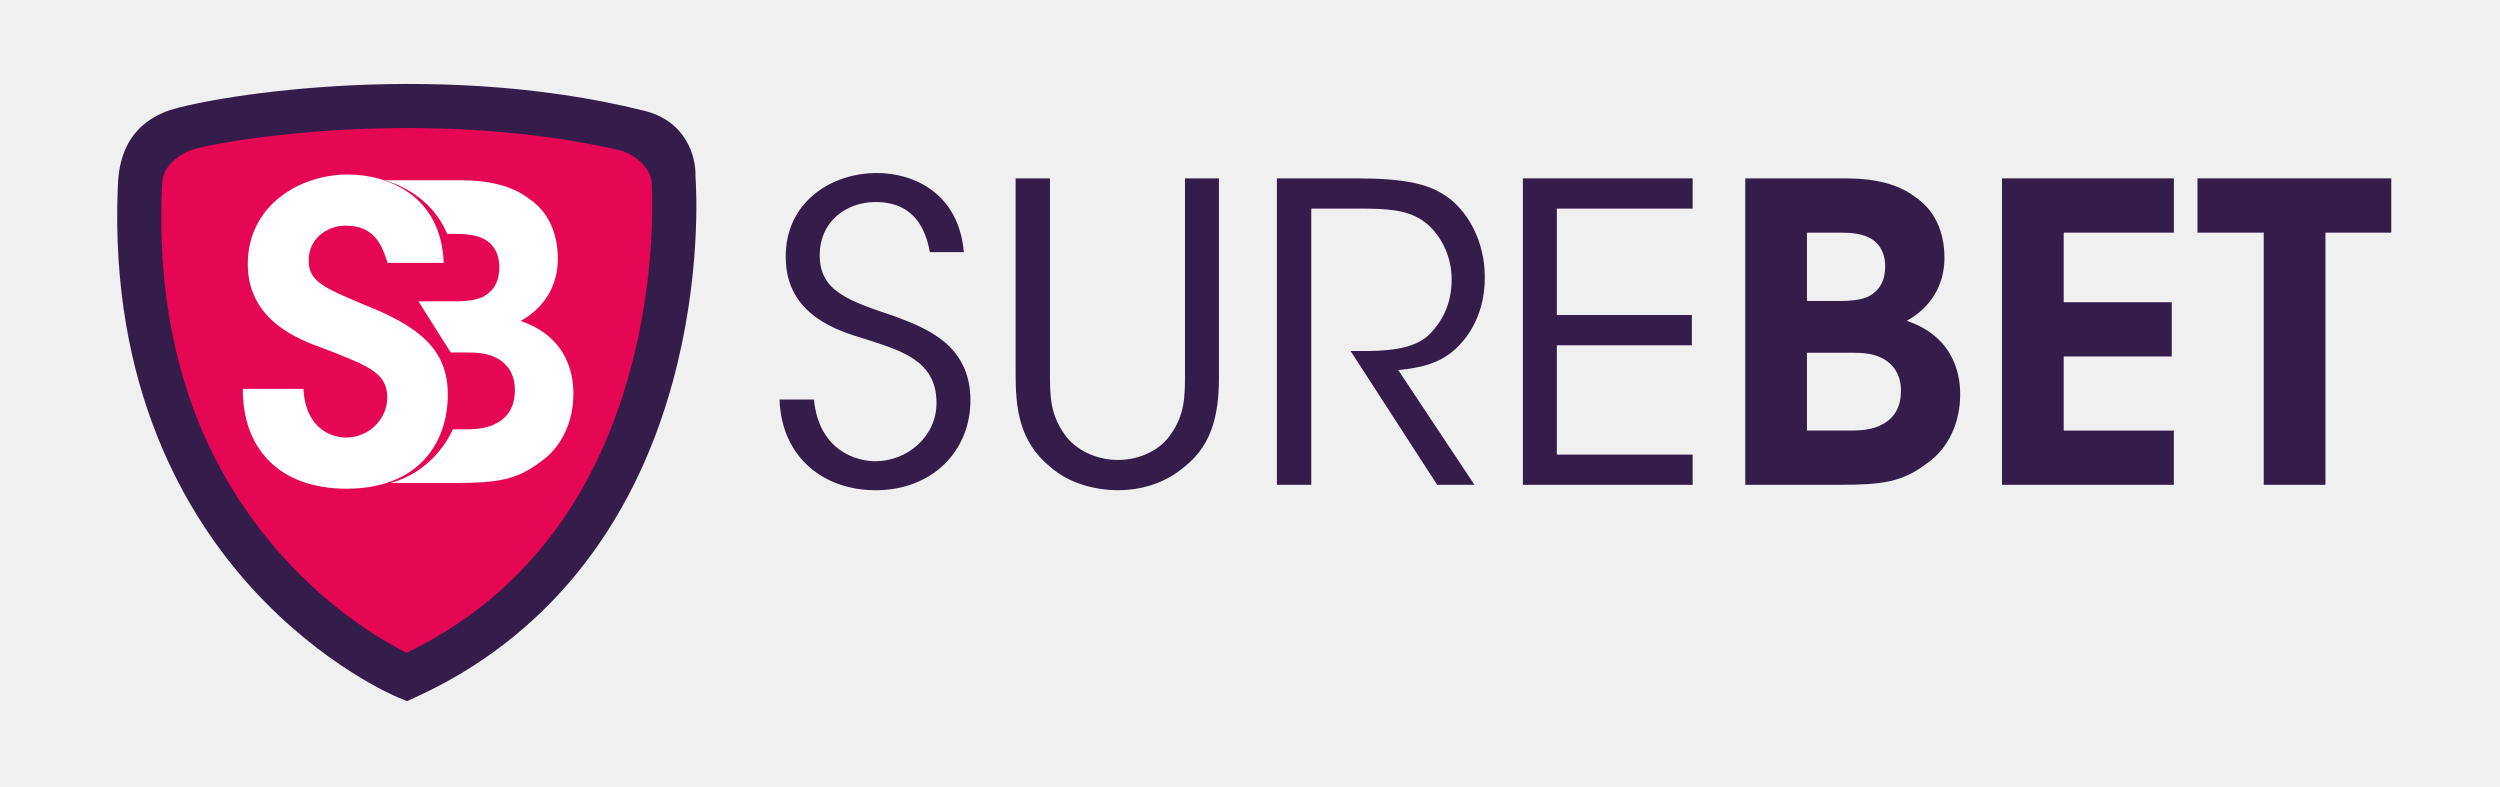
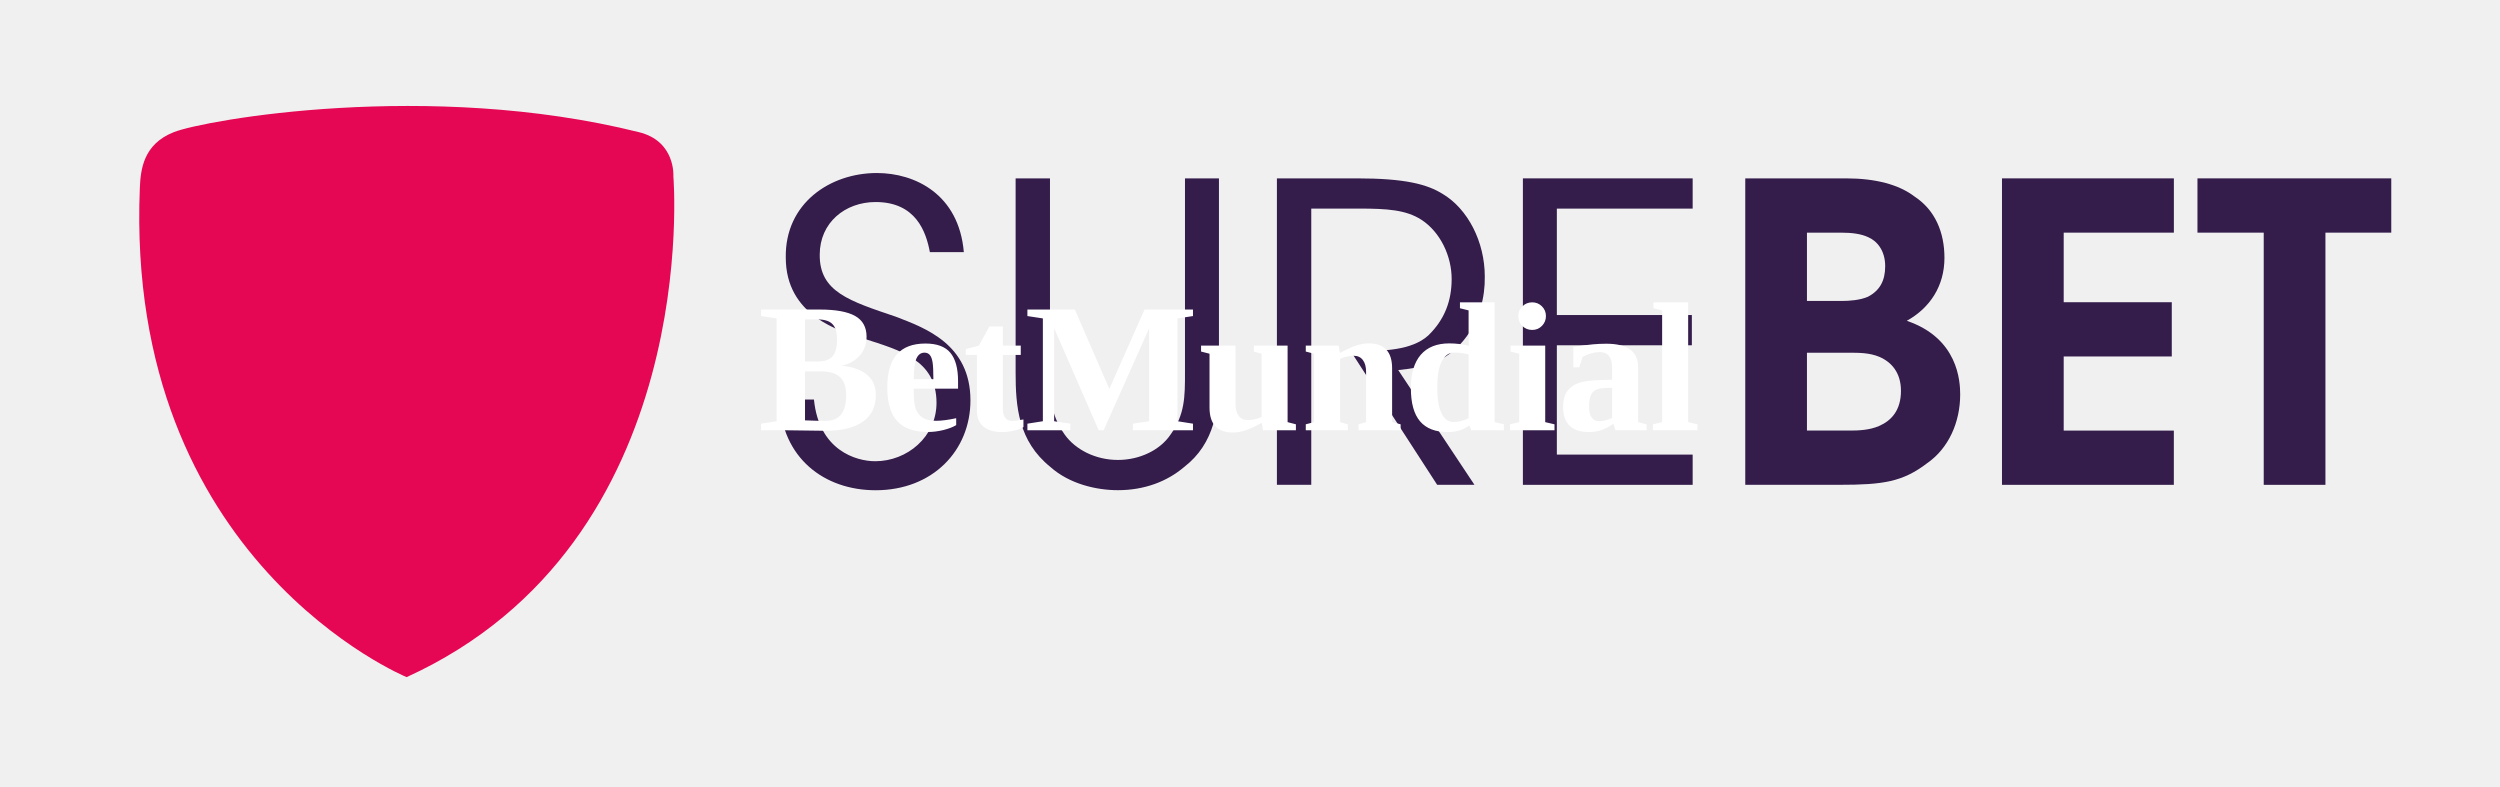
<svg xmlns="http://www.w3.org/2000/svg" version="1.1" id="Layer_1" x="0px" y="0px" viewBox="0 0 813.47 255.79" style="enable-background:new 0 0 813.47 255.79;" xml:space="preserve">
  <style type="text/css">
	.st0{fill:#341C4B;}
	.st1{fill:#E50654;}
	.st2{fill:#FFFFFF;}
</style>
  <g>
    <g>
      <path class="st0" d="M264.85,130c1.62,16.57,13.74,20.08,19.94,20.08c10.38,0,19.94-7.95,19.94-19    c0-14.01-11.99-17.11-23.58-20.88c-8.08-2.43-25.47-7.55-25.47-26.41c-0.27-17.65,14.42-27.49,29.64-27.49    c12.4,0,26.68,6.87,28.3,25.74h-11.05c-1.21-6.47-4.45-16.3-17.65-16.3c-9.97,0-18.19,6.74-18.19,17.11    c-0.13,12.13,9.7,15.09,24.79,20.21c9.43,3.64,24.25,8.89,24.25,27.22c0,16.3-12.26,29.24-30.86,29.24    c-16.71,0-30.59-10.51-31.26-29.51H264.85z" />
      <path class="st0" d="M341.65,58.04v63.19c0,7.55,0,13.34,4.72,20.08c3.5,4.99,10.11,8.35,17.38,8.35c7.14,0,13.74-3.23,17.11-8.22    c4.72-6.6,4.72-12.4,4.72-20.21V58.04h11.05v63.19c0.13,11.59-1.35,23.04-11.32,30.72c-5.52,4.72-12.94,7.55-21.56,7.55    c-7.01,0-15.76-2.02-21.96-7.55c-10.51-8.49-11.32-19.81-11.32-30.72V58.04H341.65z" />
      <path class="st0" d="M415.49,58.04h26c15.63,0,22.91,1.89,28.03,5.12c8.08,4.85,13.61,15.5,13.61,26.81    c0.13,6.74-1.75,13.88-5.93,19.54c-5.93,8.08-13.07,9.97-22.23,10.91l24.79,37.32h-12.13l-28.16-43.52h3.23    c7.01,0,16.71-0.13,22.1-5.12c5.25-5.12,7.55-11.18,7.55-18.32c0-7.41-3.64-15.23-9.84-19.27c-4.99-3.23-11.18-3.64-20.21-3.64    h-15.63v89.87h-11.18V58.04z" />
      <path class="st0" d="M495.53,58.04h55.24v9.84h-44.19v34.63h43.93v9.84h-43.93v35.57h44.19v9.84h-55.24V58.04z" />
      <path class="st0" d="M567.89,58.04h32.74c9.7,0,17.25,2.02,22.37,5.93c6.74,4.45,9.7,11.72,9.7,19.94    c0,9.16-4.72,16.3-12.26,20.48c16.71,5.66,17.38,19.67,17.38,23.98c0,9.03-3.77,17.52-10.78,22.37    c-7.95,6.06-14.28,7.01-28.43,7.01h-30.72V58.04z M587.96,97.93h11.18c2.83,0,6.06-0.27,8.62-1.35c3.91-2.02,5.66-5.25,5.66-9.97    c0-5.12-2.69-8.22-5.52-9.43c-2.29-1.08-5.25-1.48-8.89-1.48h-11.05V97.93z M587.96,140.1h14.15c2.56,0,6.2-0.13,9.3-1.48    c4.04-1.75,7.14-5.12,7.14-11.45c0-5.79-2.96-9.3-7.01-11.05c-3.23-1.35-6.6-1.35-10.11-1.35h-13.47V140.1z" />
      <path class="st0" d="M651.43,58.04h55.92V75.7H671.5v22.64h35.17v17.65H671.5v24.12h35.84v17.65h-55.92V58.04z" />
      <path class="st0" d="M736.59,75.7h-21.56V58.04h63.06V75.7h-21.42v82.06h-20.08V75.7z" />
    </g>
    <path class="st1" d="M45.5,61.21c0.25-6.03,1.11-14.29,11.07-18.22s83.03-17.01,151.27,0c12.08,2.92,11.27,14.39,11.27,14.39   s9.98,118.87-86.8,162.95C132.31,220.33,40.57,182.66,45.5,61.21z" />
    <path d="M202.42,45.94" />
    <path d="M200.07,42.42" />
-     <g>
-       <g>
-         <g>
-           <path class="st2" d="M169.4,104.44c7.45-4.13,12.11-11.18,12.11-20.23c0-8.12-2.93-15.31-9.58-19.7      c-5.06-3.86-12.51-5.86-22.1-5.86h-24.75c2.79,0.73,15.08,4.63,20.41,17.44h2.74c3.59,0,6.52,0.4,8.79,1.46      c2.8,1.2,5.46,4.26,5.46,9.32c0,4.66-1.73,7.85-5.59,9.85c-2.53,1.06-5.72,1.33-8.52,1.33h-12.21l10.49,16.64h3.99      c3.46,0,6.79,0,9.98,1.33c3.99,1.73,6.92,5.19,6.92,10.92c0,6.26-3.06,9.58-7.06,11.31c-3.06,1.33-6.66,1.46-9.18,1.46h-3.95      c-1.25,2.8-6.95,13.84-20.28,17.44h20.77c13.98,0,20.23-0.93,28.09-6.92c6.92-4.79,10.65-13.18,10.65-22.1      C186.57,123.87,185.9,110.03,169.4,104.44z" />
-         </g>
-         <path class="st2" d="M98.74,126.53c0.67,13.31,9.58,15.84,13.84,15.84c7.59,0,13.44-6.12,13.44-13.05     c0-8.39-7.06-10.52-20.77-15.97c-7.45-2.66-24.63-8.79-24.63-27.42c0-18.9,16.64-29.15,32.61-29.15     c13.05,0,30.35,6.92,31.15,28.75h-18.26c-1.64-5.03-3.84-12.11-13.56-12.11c-6.52,0-12.11,4.53-12.11,11.18     c-0.13,7.32,5.19,9.18,21.83,16.11c15.04,6.52,23.43,13.71,23.43,27.69c0,15.84-9.72,30.62-32.88,30.62     c-22.36,0-33.94-13.44-33.81-32.48H98.74z" />
-       </g>
-       <path class="st0" d="M226.3,57.28c0.19-6.24-3.01-17.93-16.72-21.25c-70.16-17.49-144.91-3.94-155.64,0.29    c-14.85,5.85-15.4,19.47-15.61,24.6c-2.65,65.16,22.15,106.78,43.41,130.21c23.14,25.51,46.85,35.42,47.84,35.83l2.87,1.18    l2.82-1.29c41.57-18.94,70.49-54.43,83.64-102.64C228.19,90.24,226.6,61.51,226.3,57.28z M205.09,120.44    c-11.84,43.43-36.32,74.36-72.78,91.98c-6.54-3.26-23.77-12.93-40.39-31.42c-28-31.15-41.21-71.35-39.25-119.5    c0.05-1.16,0.12-2.23,0.24-3.2c1.07-5.7,7.36-9.06,10.33-9.76c0.4-0.09,0.82-0.22,1.27-0.38c19.4-4.52,79.87-12.4,137.2,0.74    c3.26,0.81,10.26,4.67,10.4,11.21C212.42,67.33,212.82,92.09,205.09,120.44z" />
-     </g>
+     <text x="400" y="140" class="st2" font-size="60" font-weight="bold" text-anchor="middle">BetMundial</text>
  </g>
</svg>
